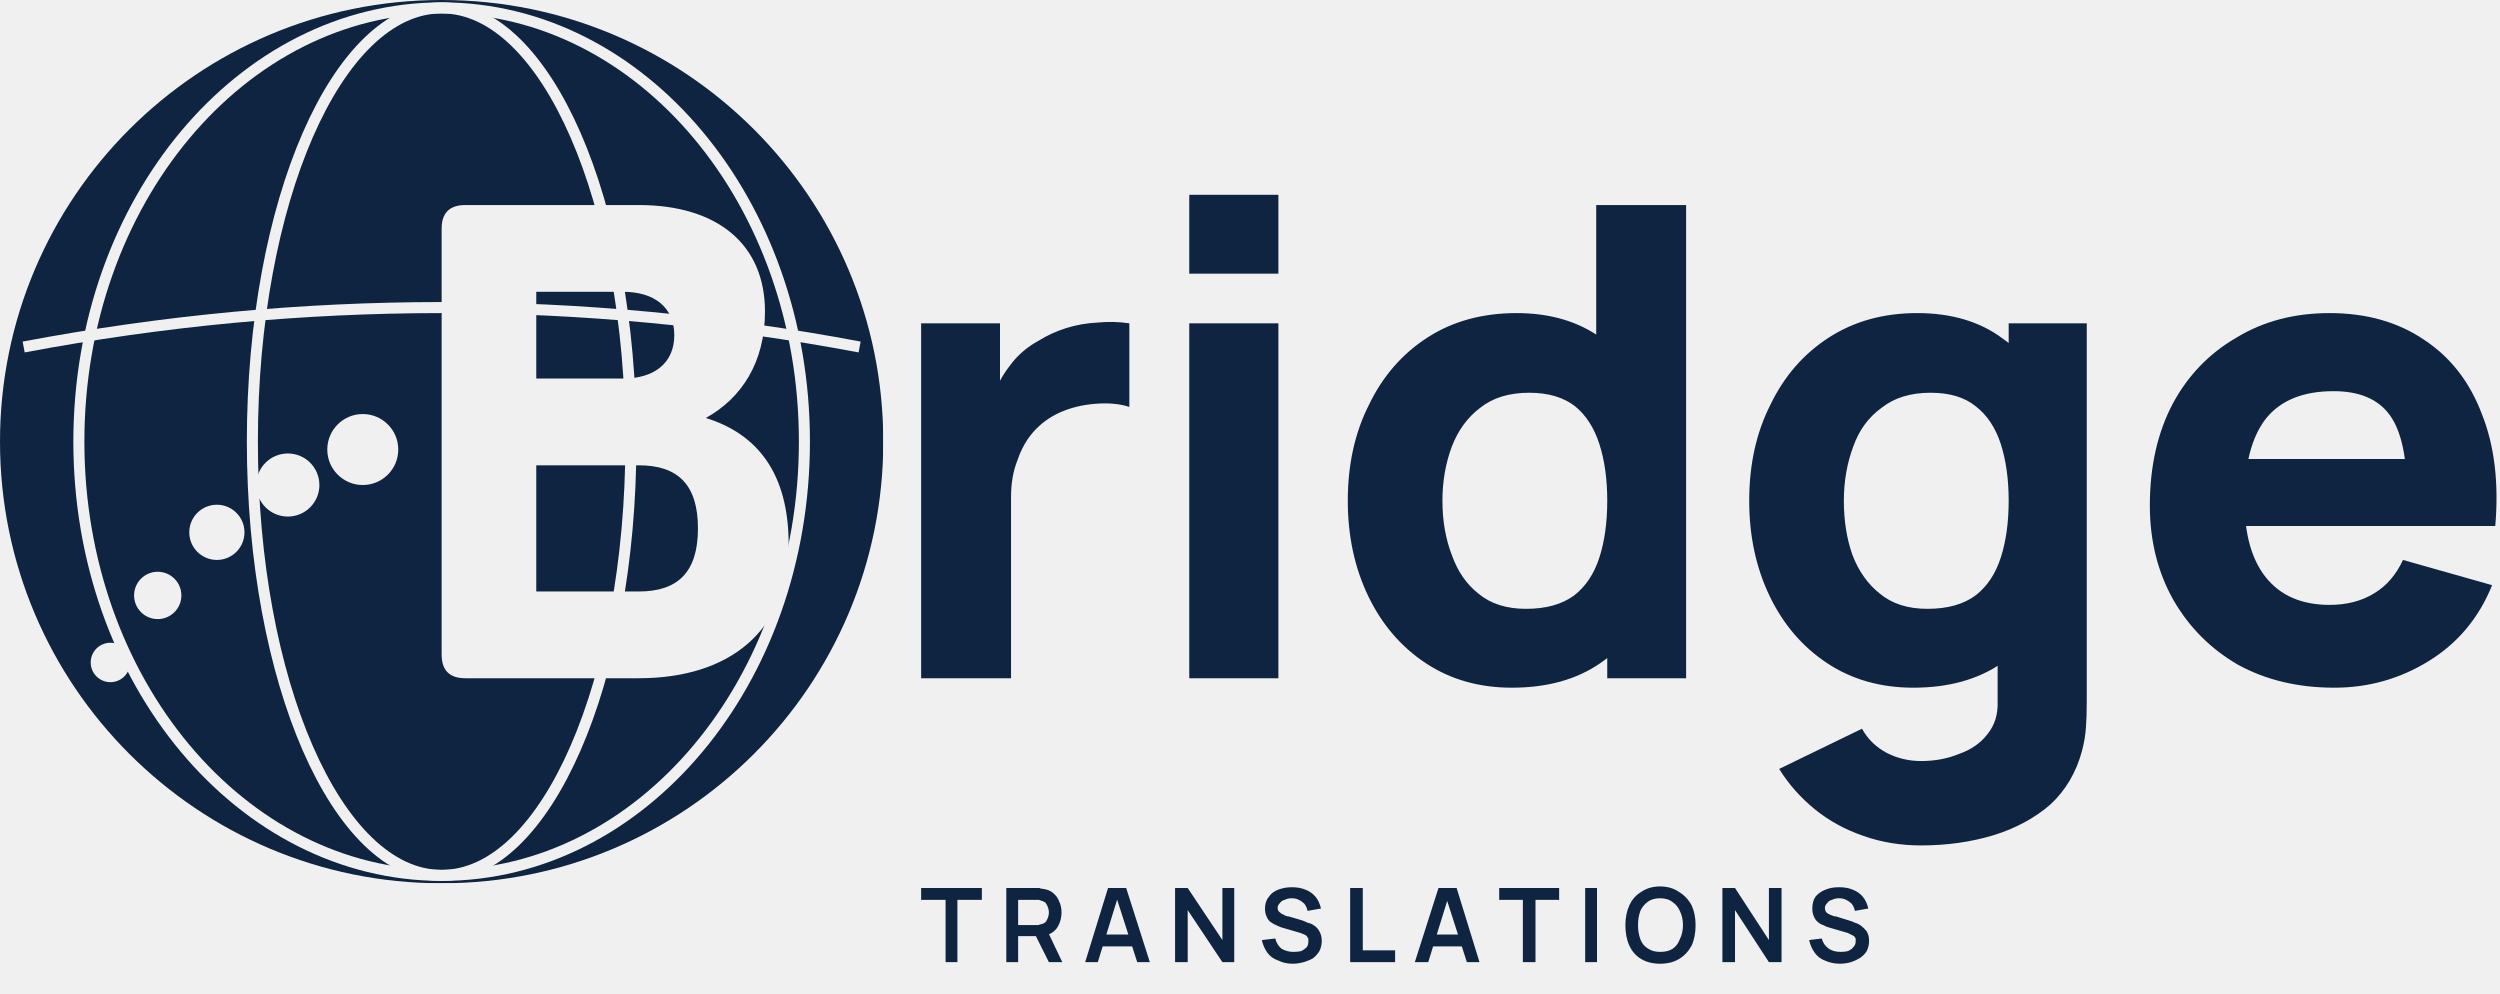
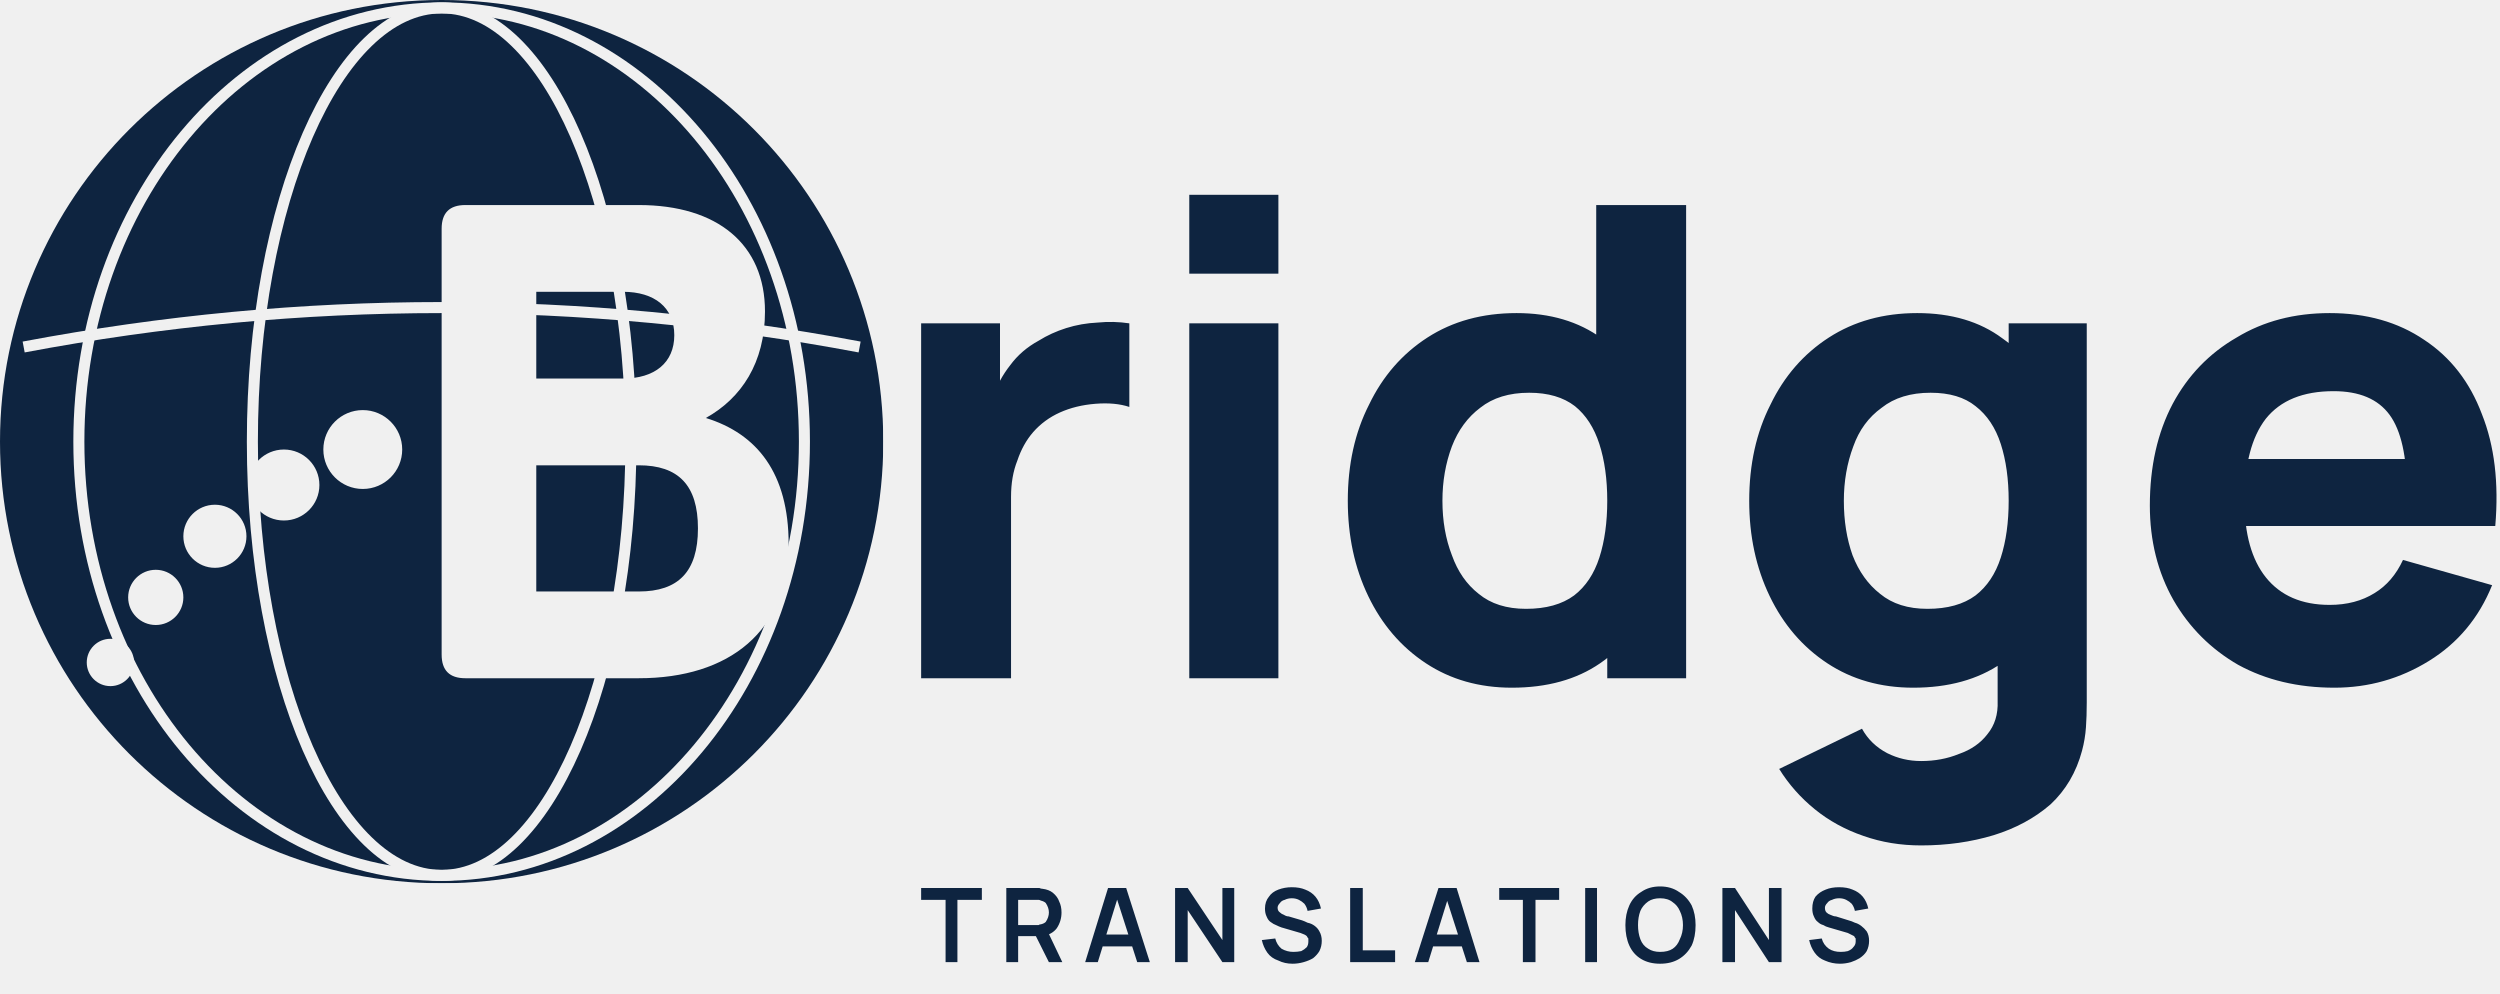
<svg xmlns="http://www.w3.org/2000/svg" aria-label="Bridge Traducciones" viewBox="0 0 317 126">
  <mask id="a">
    <path fill="#fff" d="M0 0h112v112H0z" />
    <g fill="none" stroke="#000" stroke-width="1.4">
      <ellipse cx="56" cy="56" rx="24" ry="55" />
      <ellipse cx="56" cy="56" rx="46" ry="55" />
      <path d="M3 44q53-10 106 0" />
    </g>
  </mask>
-   <path fill="#0E2440" fill-rule="evenodd" d="M0 56a56 56 0 1 0 112 0A56 56 0 1 0 0 56m56-27q0-3 3-3h22c10 0 16 5 16 13.5 0 6.5-3 11-7.5 13.5C96 55 100 60 100 69c0 11-7.5 17-19 17H59q-3 0-3-3Zm12 8h11c4 0 6.5 2 6.5 5.5S83 48 79 48H68Zm0 22h13c5 0 7.5 2.5 7.5 8S86 75 81 75H68ZM11.5 84a2.5 2.5 0 1 0 5 0 2.5 2.5 0 1 0-5 0m5.5-8.5a3 3 0 1 0 6 0 3 3 0 1 0-6 0m7-8a3.5 3.5 0 1 0 7 0 3.5 3.5 0 1 0-7 0m8.5-6a4 4 0 1 0 8 0 4 4 0 1 0-8 0m9-4.5a4.5 4.5 0 1 0 9 0 4.5 4.5 0 1 0-9 0" mask="url(#a)" />
+   <path fill="#0E2440" fill-rule="evenodd" d="M0 56a56 56 0 1 0 112 0A56 56 0 1 0 0 56m56-27q0-3 3-3h22c10 0 16 5 16 13.5 0 6.5-3 11-7.5 13.5C96 55 100 60 100 69c0 11-7.5 17-19 17H59q-3 0-3-3Zm12 8h11c4 0 6.5 2 6.5 5.5S83 48 79 48H68Zm0 22h13c5 0 7.5 2.5 7.5 8S86 75 81 75H68ZM11 84a3 3 0 1 0 6 0 3 3 0 1 0-6 0m5.25 -8.25a3.5 3.5 0 1 0 7 0 3.5 3.5 0 1 0-7 0m7 -7.75a4 4 0 1 0 8 0 4 4 0 1 0-8 0m8.25 -6.5a4.5 4.5 0 1 0 9 0 4.5 4.5 0 1 0-9 0m9.5 -4.5a5 5 0 1 0 10 0 5 5 0 1 0-10 0" mask="url(#a)" />
  <path fill="#0E2440" d="M116.8 86V41h10v11l-1-1.4q.8-2.4 2.3-4.3 1.4-1.9 3.6-3.1 1.6-1 3.5-1.6t4-.7q2-.2 4 .1v10.6q-1.8-.6-4.3-.4t-4.5 1.1-3.4 2.5q-1.3 1.5-2 3.6-.8 2-.8 4.6v23Zm34-51.3v-10h11.3v10Zm0 51.3V41h11.3v45Zm40.9 1.2q-6.2 0-10.9-3.1t-7.3-8.5-2.6-12.1q0-6.9 2.7-12.2 2.6-5.4 7.4-8.5t11.3-3.1q6.4 0 10.8 3.2 4.3 3.1 6.6 8.5 2.2 5.4 2.2 12.1t-2.2 12.1q-2.3 5.4-6.8 8.5t-11.2 3.1m1.8-10q3.8 0 6.1-1.7 2.2-1.7 3.2-4.8t1-7.2-1-7.2-3.1-4.8q-2.2-1.7-5.8-1.7-3.8 0-6.2 1.9-2.4 1.8-3.6 4.9-1.2 3.2-1.2 6.9 0 3.8 1.2 6.9 1.1 3.1 3.4 4.9 2.3 1.9 6 1.9m10.3 8.8V55.2h-1.4V26h11.4v60Zm39.8 21.2q-3.9 0-7.3-1.2-3.5-1.2-6.2-3.4t-4.5-5.1l10.5-5.1q1.1 2 3.2 3.1 2 1 4.3 1 2.6 0 4.8-.9 2.3-.8 3.6-2.5 1.4-1.7 1.3-4.2V75.8h1.4V41h9.9v48.1q0 1.7-.1 3.1-.1 1.5-.5 3-1.1 4.1-4 6.8-3 2.6-7.2 3.9-4.3 1.3-9.2 1.3m-1-20q-6.2 0-10.9-3.1t-7.3-8.5-2.6-12.1q0-6.9 2.7-12.2 2.6-5.4 7.4-8.5t11.2-3.1q6.5 0 10.8 3.2 4.4 3.1 6.7 8.5 2.2 5.4 2.2 12.1t-2.3 12.1q-2.2 5.4-6.7 8.5t-11.2 3.1m1.8-10q3.8 0 6.1-1.7 2.2-1.7 3.2-4.8t1-7.2-1-7.2-3.2-4.8q-2.1-1.7-5.7-1.7-3.8 0-6.2 1.9-2.5 1.8-3.6 4.9-1.2 3.2-1.2 6.9 0 3.8 1.1 6.9 1.2 3.1 3.5 4.9 2.3 1.9 6 1.9m51.6 10q-6.9 0-12.2-2.9-5.2-3-8.2-8.2-3-5.3-3-12 0-7.4 2.9-12.9 2.9-5.4 8.1-8.4 5.1-3.1 11.8-3.1 7 0 12 3.4 5 3.3 7.3 9.4 2.4 6 1.7 14.2h-11.2v-4.2q0-6.9-2.2-9.9t-7.1-3q-5.8 0-8.6 3.5-2.7 3.5-2.7 10.4 0 6.3 2.7 9.7 2.8 3.5 8.1 3.5 3.3 0 5.7-1.5 2.3-1.4 3.6-4.2l11.3 3.2q-2.5 6.2-8 9.6t-12 3.4m-14.9-20.5v-8.5h29.8v8.5ZM119.9 122v-7.9h-3.1v-1.5h7.7v1.5h-3.1v7.9Zm7.7 0v-9.4h4.2q.2.1.4.1.8.1 1.3.5.6.5.8 1.1.3.6.3 1.4 0 1.1-.6 2-.6.8-1.8 1h-3.1v3.3Zm5.4 0-1.9-3.8 1.6-.4 2 4.2Zm-3.9-4.7h2.6q.1-.1.3-.1.4-.1.6-.3.2-.3.3-.6t.1-.6-.1-.6-.3-.6q-.2-.2-.6-.3-.2-.1-.3-.1h-2.6Zm8.5 4.7 2.9-9.4h2.3l3 9.4h-1.6l-2.7-8.4h.3l-2.6 8.4Zm1.6-2v-1.5h4.9v1.5Zm9.8 2v-9.4h1.6l4.4 6.6v-6.6h1.5v9.4H155l-4.4-6.6v6.6Zm14.9.2q-1 0-1.8-.4-.9-.3-1.4-1t-.7-1.6l1.7-.2q.2.8.8 1.3.7.4 1.5.4.5 0 1-.1.4-.2.7-.5.2-.3.2-.7v-.4q-.1-.1-.2-.3-.1-.1-.3-.2t-.5-.2l-2.4-.7q-.3-.1-.7-.3-.3-.1-.7-.4-.3-.2-.5-.7-.2-.4-.2-1 0-.9.5-1.5.4-.6 1.2-.9t1.7-.3q1 0 1.7.3.8.3 1.3.9t.7 1.5l-1.7.3q-.1-.5-.4-.9-.3-.3-.7-.5t-.9-.2-.9.2q-.4.1-.6.4-.3.3-.3.6 0 .4.3.6.2.2.5.3.3.2.6.2l1.7.5q.3.1.7.3.5.1.9.4t.6.7q.3.5.3 1.2t-.3 1.3q-.3.5-.8.9-.5.3-1.2.5t-1.4.2m7.3-.2v-9.4h1.6v7.9h4.1v1.5Zm8.2 0 3-9.4h2.3l2.9 9.4H186l-2.7-8.4h.4l-2.6 8.4Zm1.7-2v-1.5h4.9v1.5Zm12 2v-7.9h-3v-1.5h7.6v1.5h-3v7.9Zm7.9 0v-9.4h1.5v9.4Zm9.5.2q-1.4 0-2.4-.6t-1.5-1.7-.5-2.6q0-1.4.5-2.5t1.5-1.7q1-.7 2.4-.7t2.4.7q1 .6 1.6 1.7.5 1.1.5 2.5 0 1.5-.5 2.6-.6 1.1-1.6 1.7t-2.4.6m0-1.5q1 0 1.6-.4t.9-1.2q.4-.8.4-1.8t-.4-1.8q-.3-.7-.9-1.1-.6-.5-1.6-.5-.9 0-1.5.4-.7.5-1 1.2-.3.8-.3 1.8t.3 1.8 1 1.2q.6.4 1.5.4m7.9 1.3v-9.4h1.6l4.3 6.6v-6.6h1.6v9.4h-1.6l-4.3-6.6v6.6Zm14.9.2q-1 0-1.9-.4-.8-.3-1.3-1t-.7-1.6l1.6-.2q.2.8.9 1.3.6.4 1.5.4.5 0 .9-.1.5-.2.7-.5.3-.3.3-.7v-.4q-.1-.1-.2-.3l-.4-.2-.4-.2-2.4-.7q-.4-.1-.7-.3-.4-.1-.7-.4-.3-.2-.5-.7-.2-.4-.2-1 0-.9.4-1.5.5-.6 1.3-.9.7-.3 1.7-.3t1.7.3q.8.3 1.3.9t.7 1.5l-1.7.3q-.1-.5-.4-.9-.3-.3-.7-.5t-.9-.2-.9.2q-.4.1-.6.4-.3.3-.3.6 0 .4.2.6t.5.3q.4.2.7.2l1.6.5q.4.1.8.3.4.1.8.4t.7.7q.3.5.3 1.2t-.3 1.3q-.3.5-.9.9-.5.3-1.1.5-.7.2-1.4.2" />
</svg>
